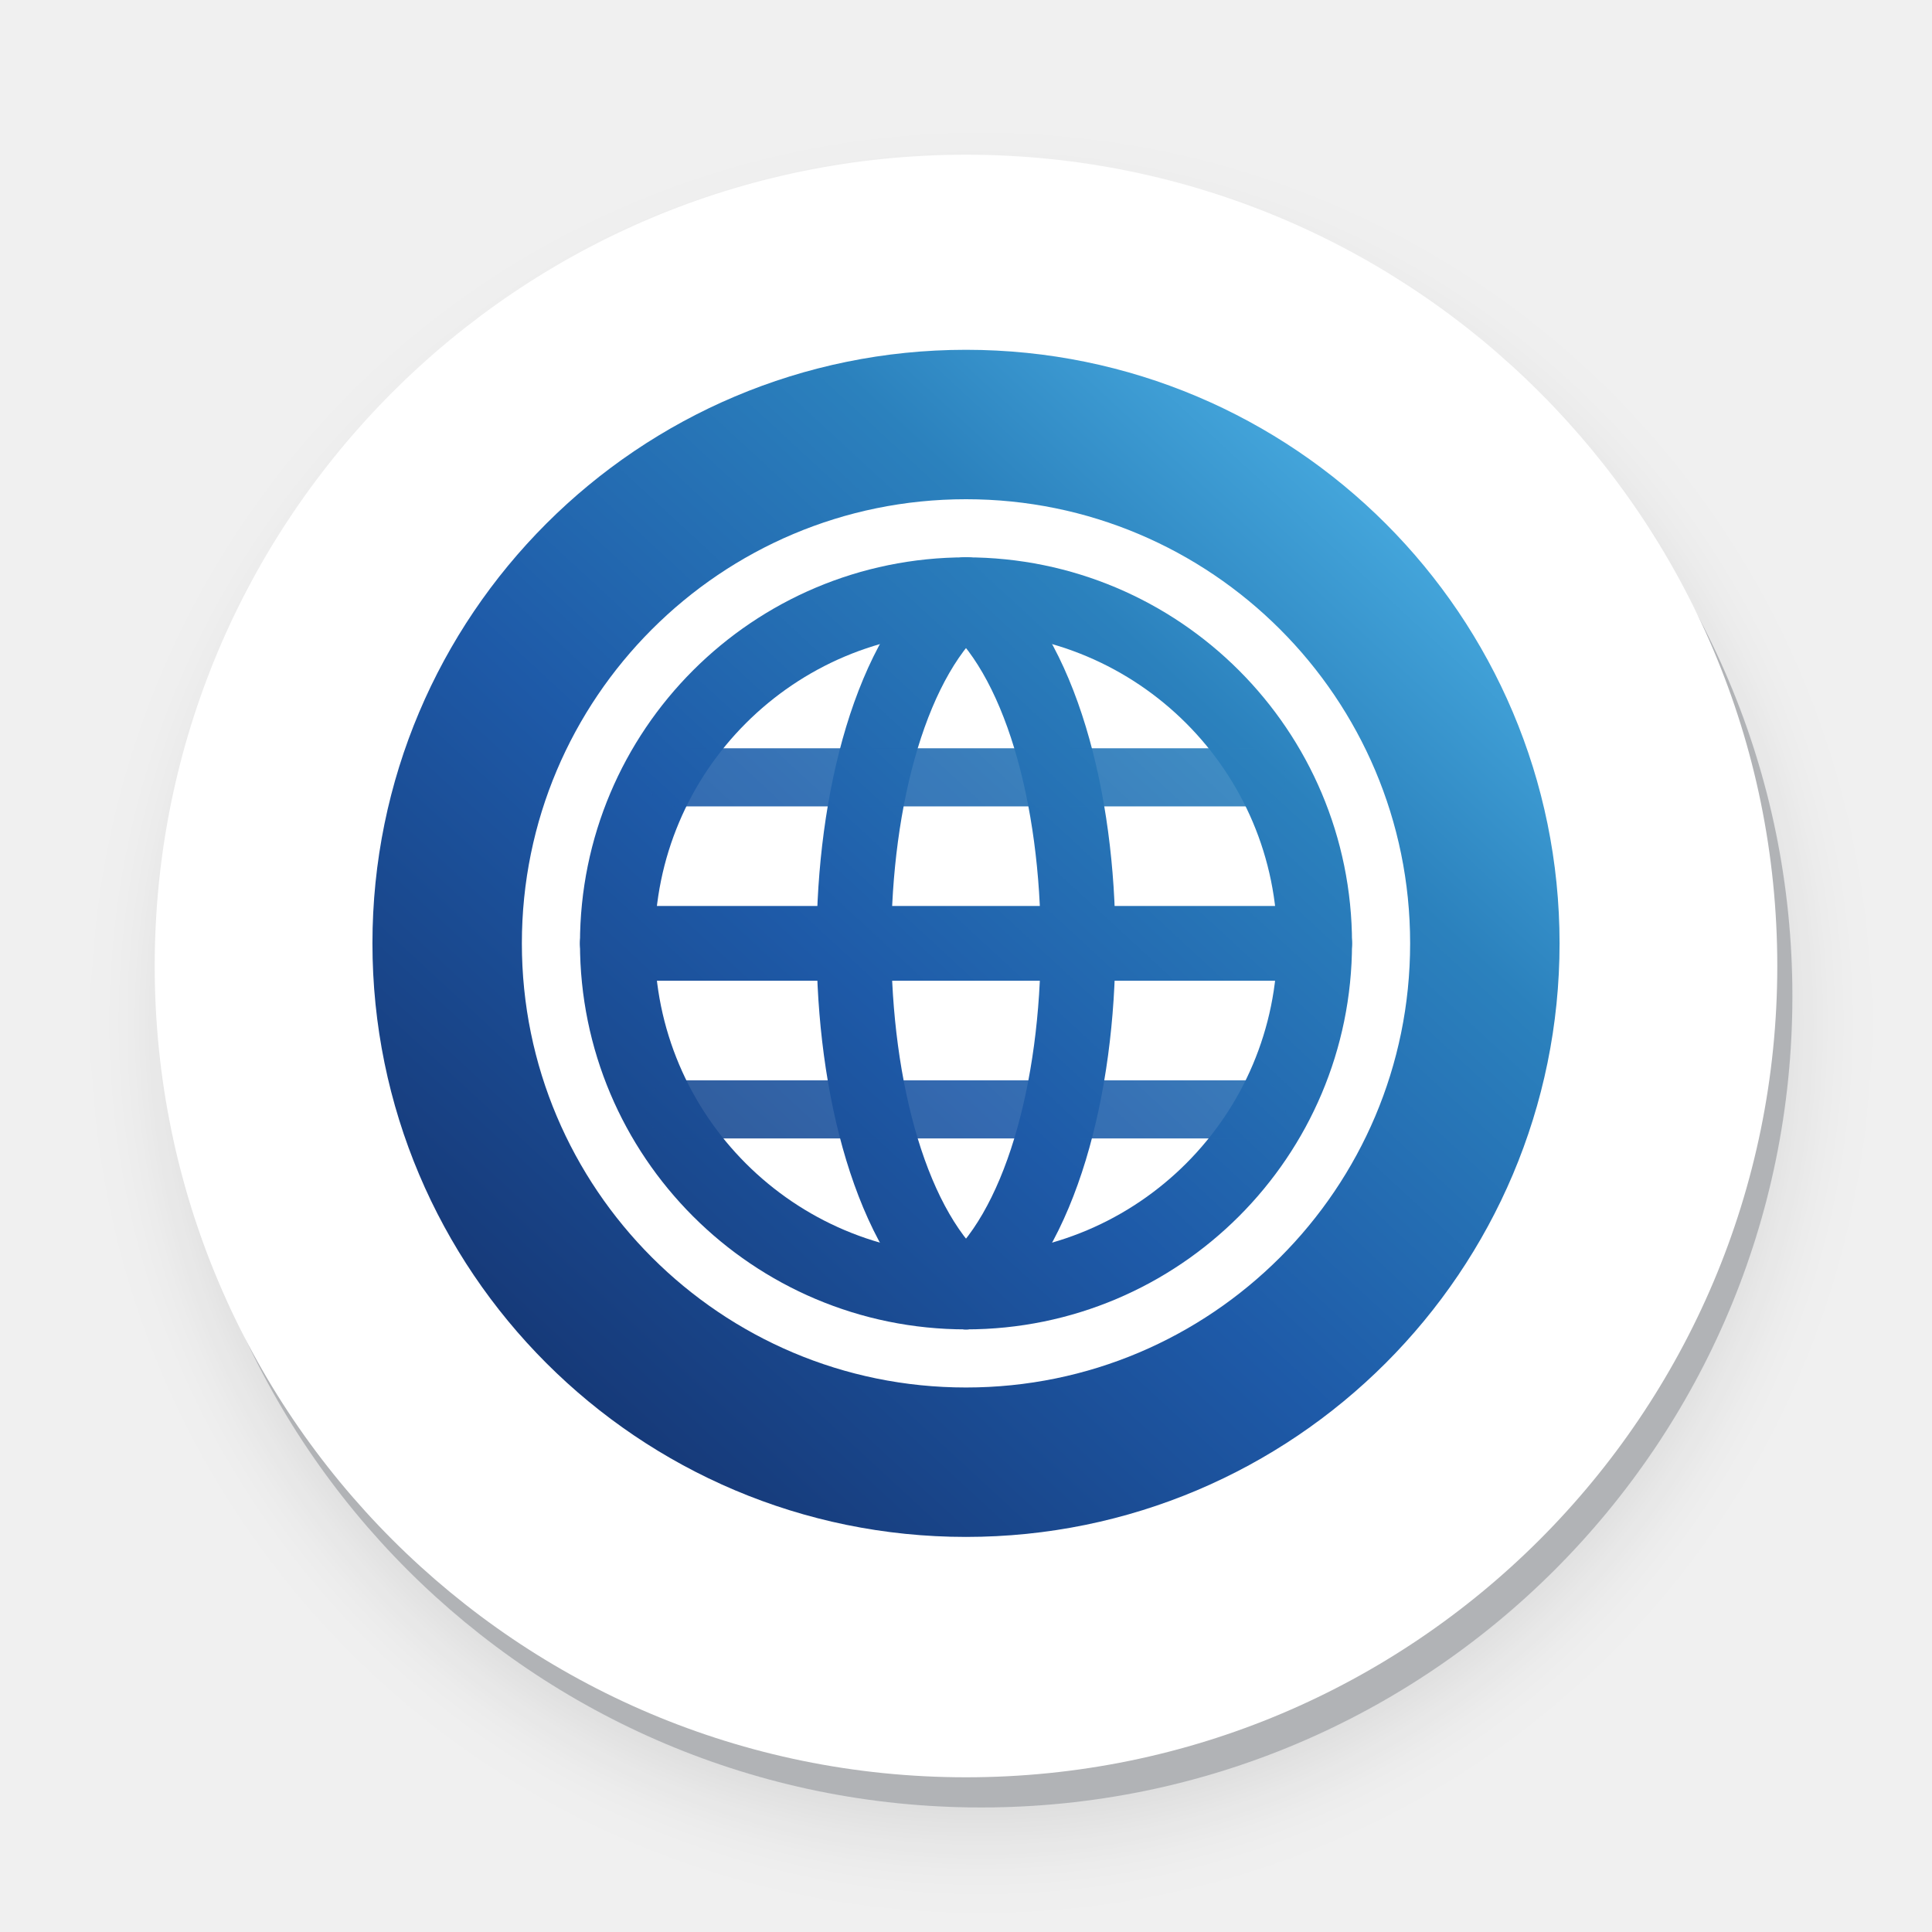
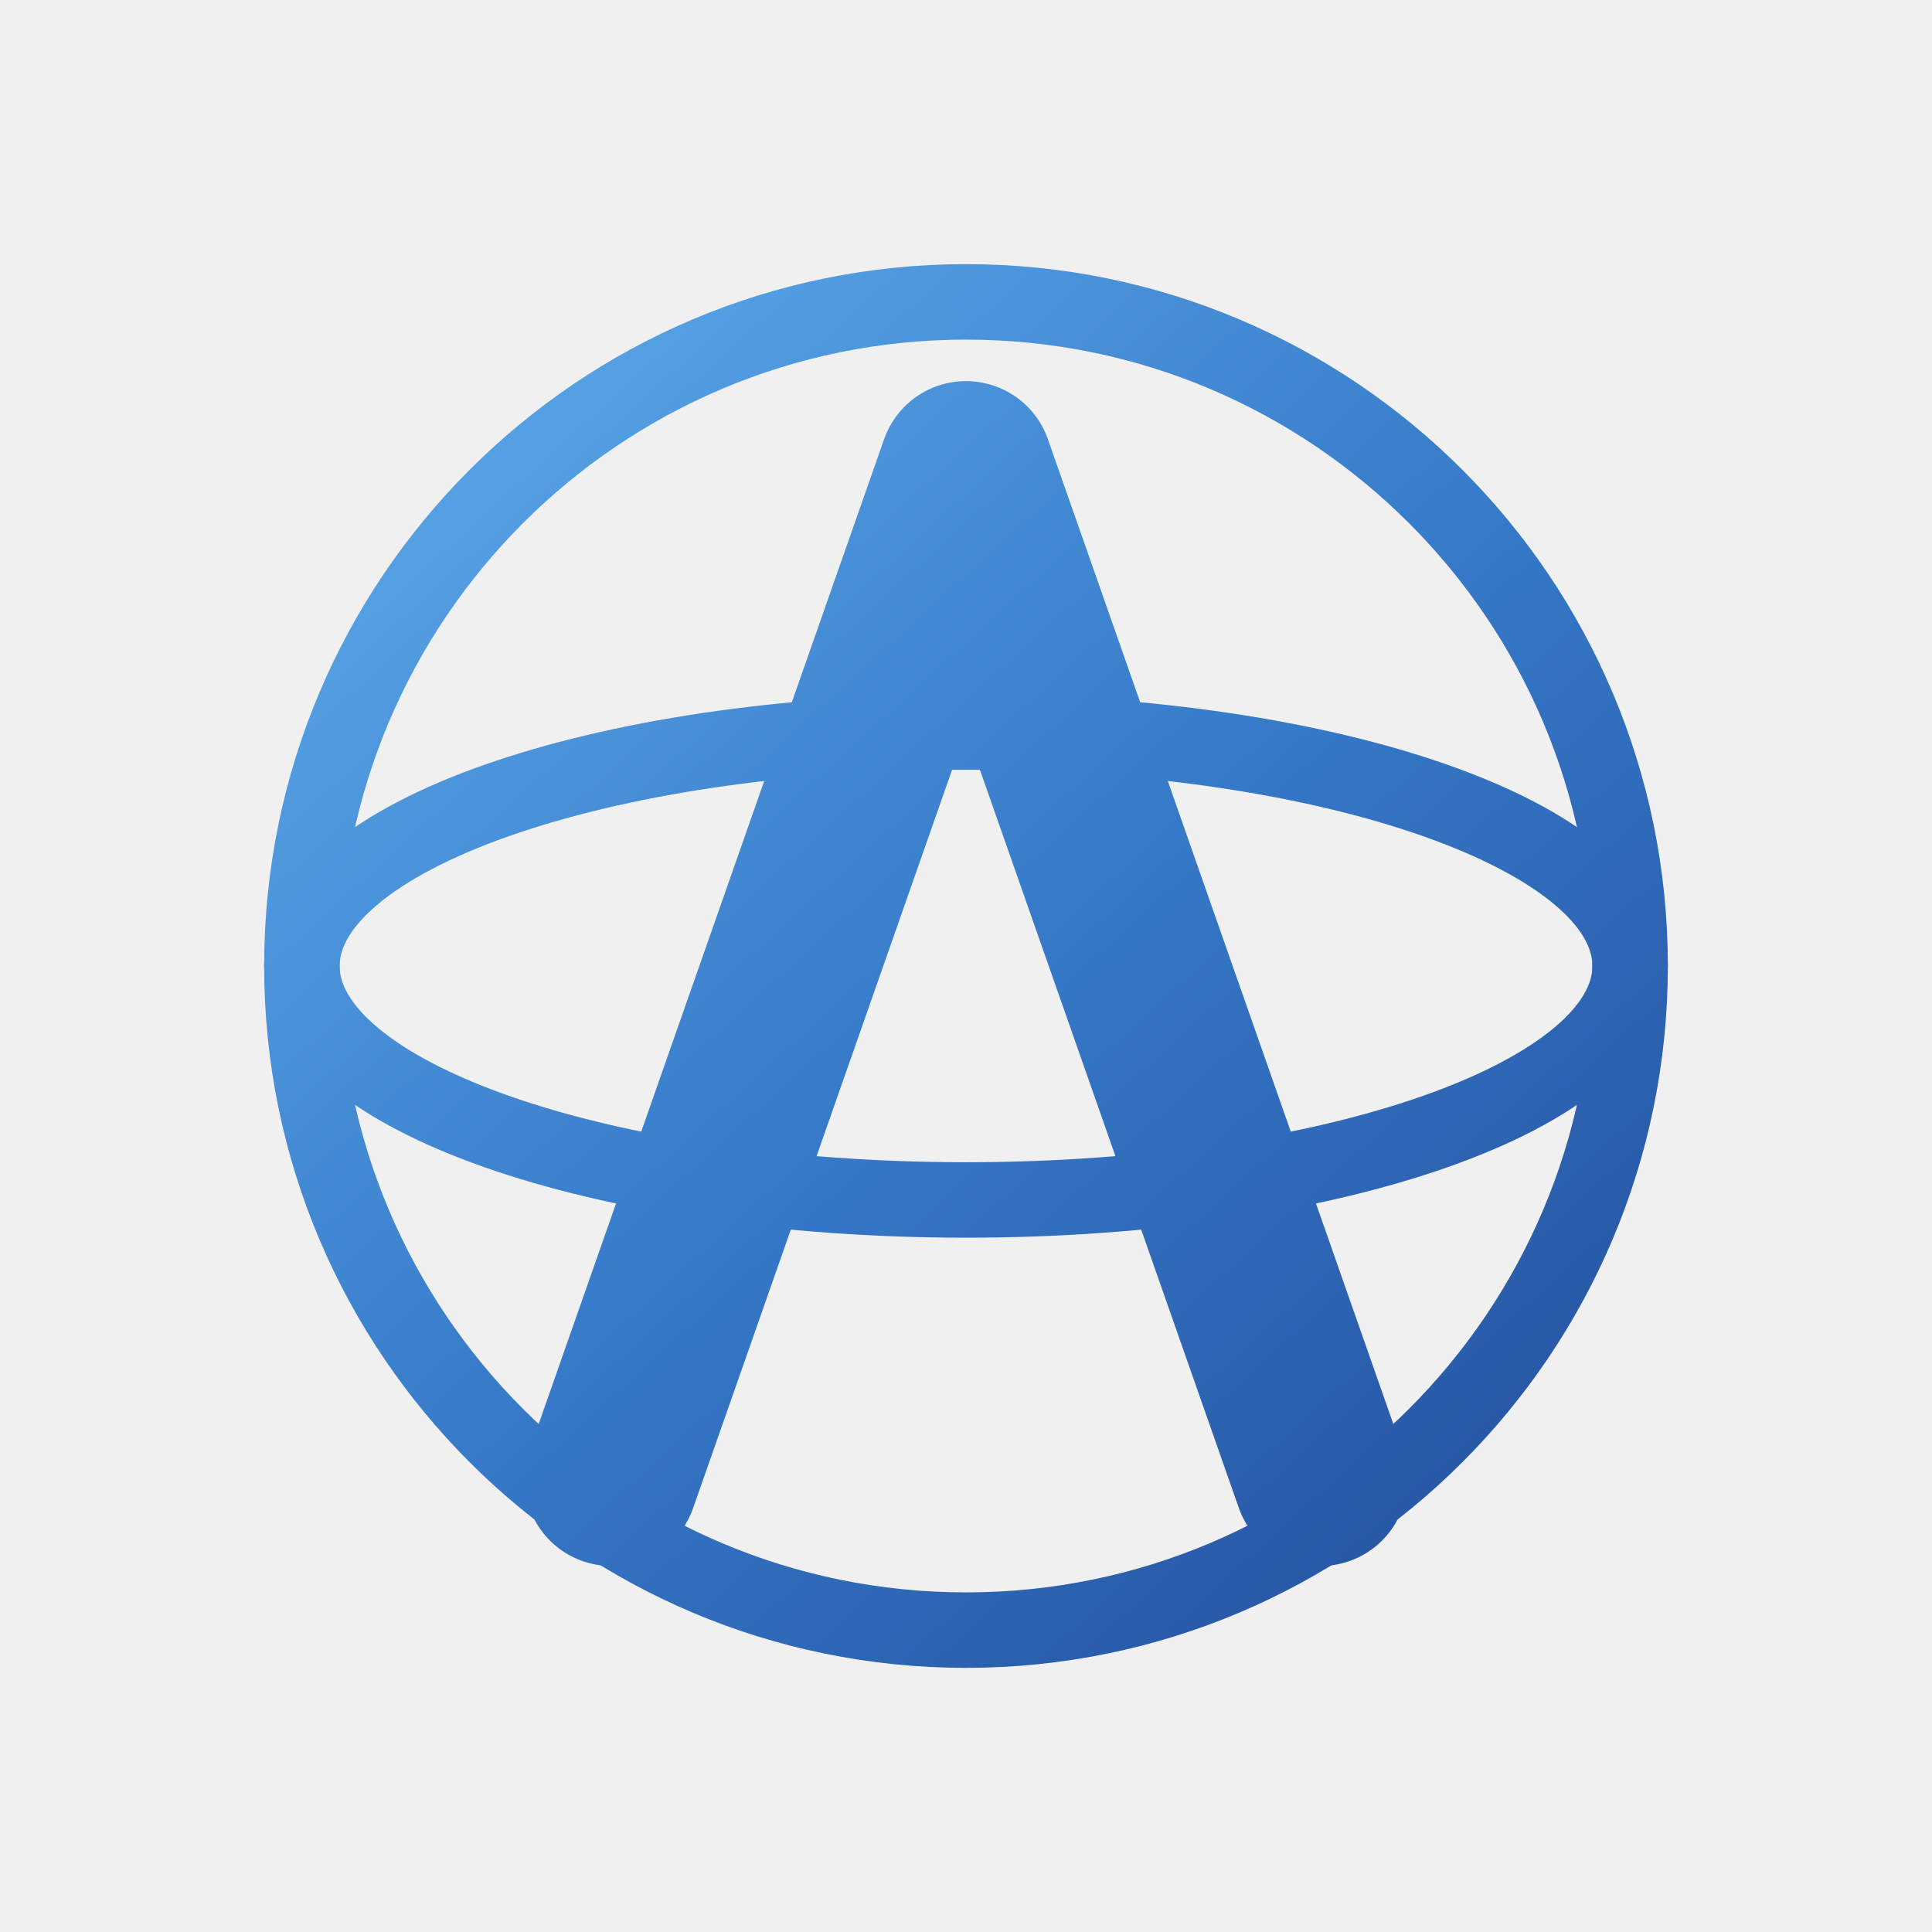
- <svg xmlns="http://www.w3.org/2000/svg" width="1024" height="1024" viewBox="0 0 1024 1024">
+ <svg xmlns="http://www.w3.org/2000/svg" viewBox="0 0 512 512" width="512" height="512">
  <defs>
-     <linearGradient id="mark" x1="280" y1="760" x2="760" y2="240" gradientUnits="userSpaceOnUse">
-       <stop offset="0%" stop-color="#14316C" />
-       <stop offset="42%" stop-color="#1E5AA8" />
-       <stop offset="72%" stop-color="#2B81BD" />
-       <stop offset="100%" stop-color="#52BAEC" />
+     <linearGradient id="atlas" x1="96" y1="80" x2="420" y2="436" gradientUnits="userSpaceOnUse">
+       <stop offset="0" stop-color="#5EAAEA" />
+       <stop offset="0.52" stop-color="#3579C8" />
+       <stop offset="1" stop-color="#244E9C" />
    </linearGradient>
-     <filter id="shadow" x="-30%" y="-30%" width="160%" height="160%">
-       <feGaussianBlur in="SourceAlpha" stdDeviation="22" result="b" />
-       <feOffset dy="14" result="o" />
-       <feComponentTransfer>
-         <feFuncA type="linear" slope="0.35" />
-       </feComponentTransfer>
-       <feMerge>
-         <feMergeNode />
-         <feMergeNode in="SourceGraphic" />
-       </feMerge>
-     </filter>
  </defs>
-   <circle cx="520" cy="528" r="430" fill="#0B1220" opacity="0.28" filter="url(#shadow)" />
-   <circle cx="512" cy="512" r="430" fill="#FFFFFF" />
-   <g transform="translate(512 500) scale(1.1) translate(-512 -500)">
-     <circle cx="512" cy="500" r="250" fill="none" stroke="url(#mark)" stroke-width="72" />
-     <g stroke="url(#mark)" stroke-width="36" fill="none" stroke-linecap="round">
-       <circle cx="512" cy="500" r="168" />
-       <path d="M512 332 C440 390 440 610 512 668" />
-       <path d="M512 332 C584 390 584 610 512 668" />
-       <path d="M344 500 H680" />
-       <path d="M372 420 H652" stroke-width="28" opacity="0.9" />
-       <path d="M372 580 H652" stroke-width="28" opacity="0.9" />
+   <g fill="none" stroke="url(#atlas)" stroke-linecap="round" stroke-linejoin="round">
+     <g stroke-width="20">
+       <circle cx="256" cy="256" r="176" />
+       <ellipse cx="256" cy="256" rx="176" ry="62" />
    </g>
+     <path stroke-width="46" d="M 162 392 L 256 124 L 350 392" />
  </g>
</svg>
